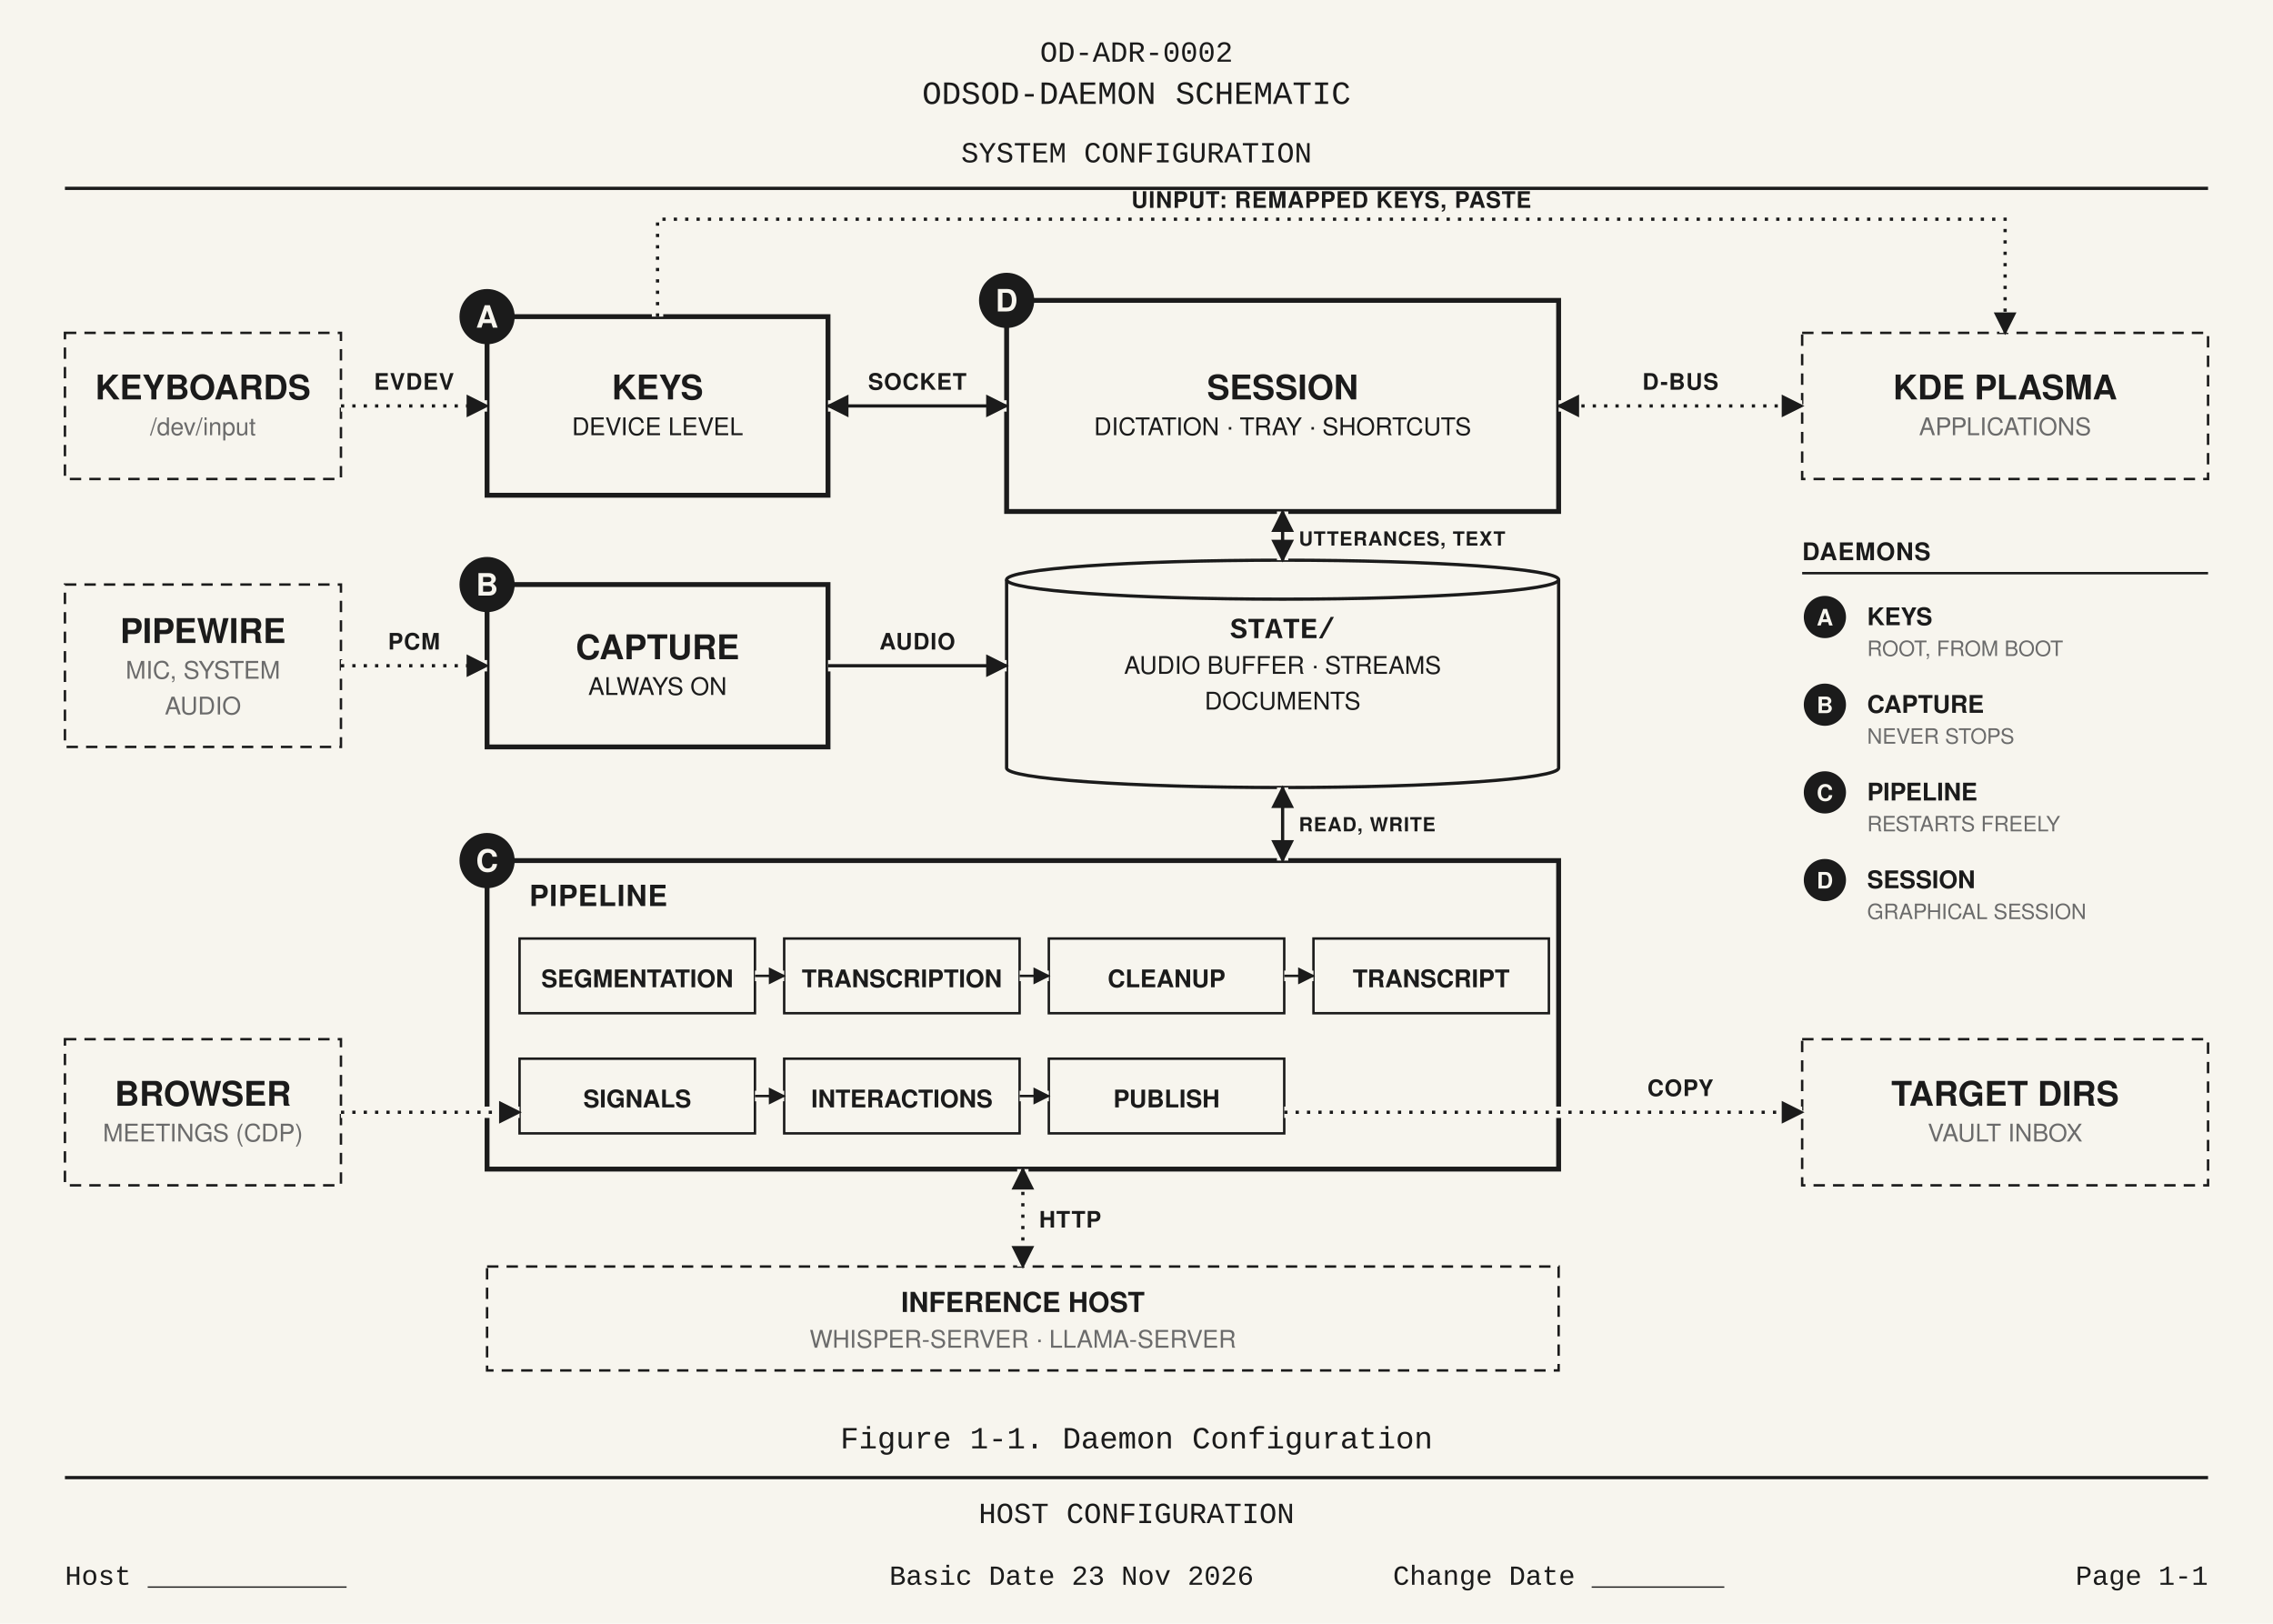
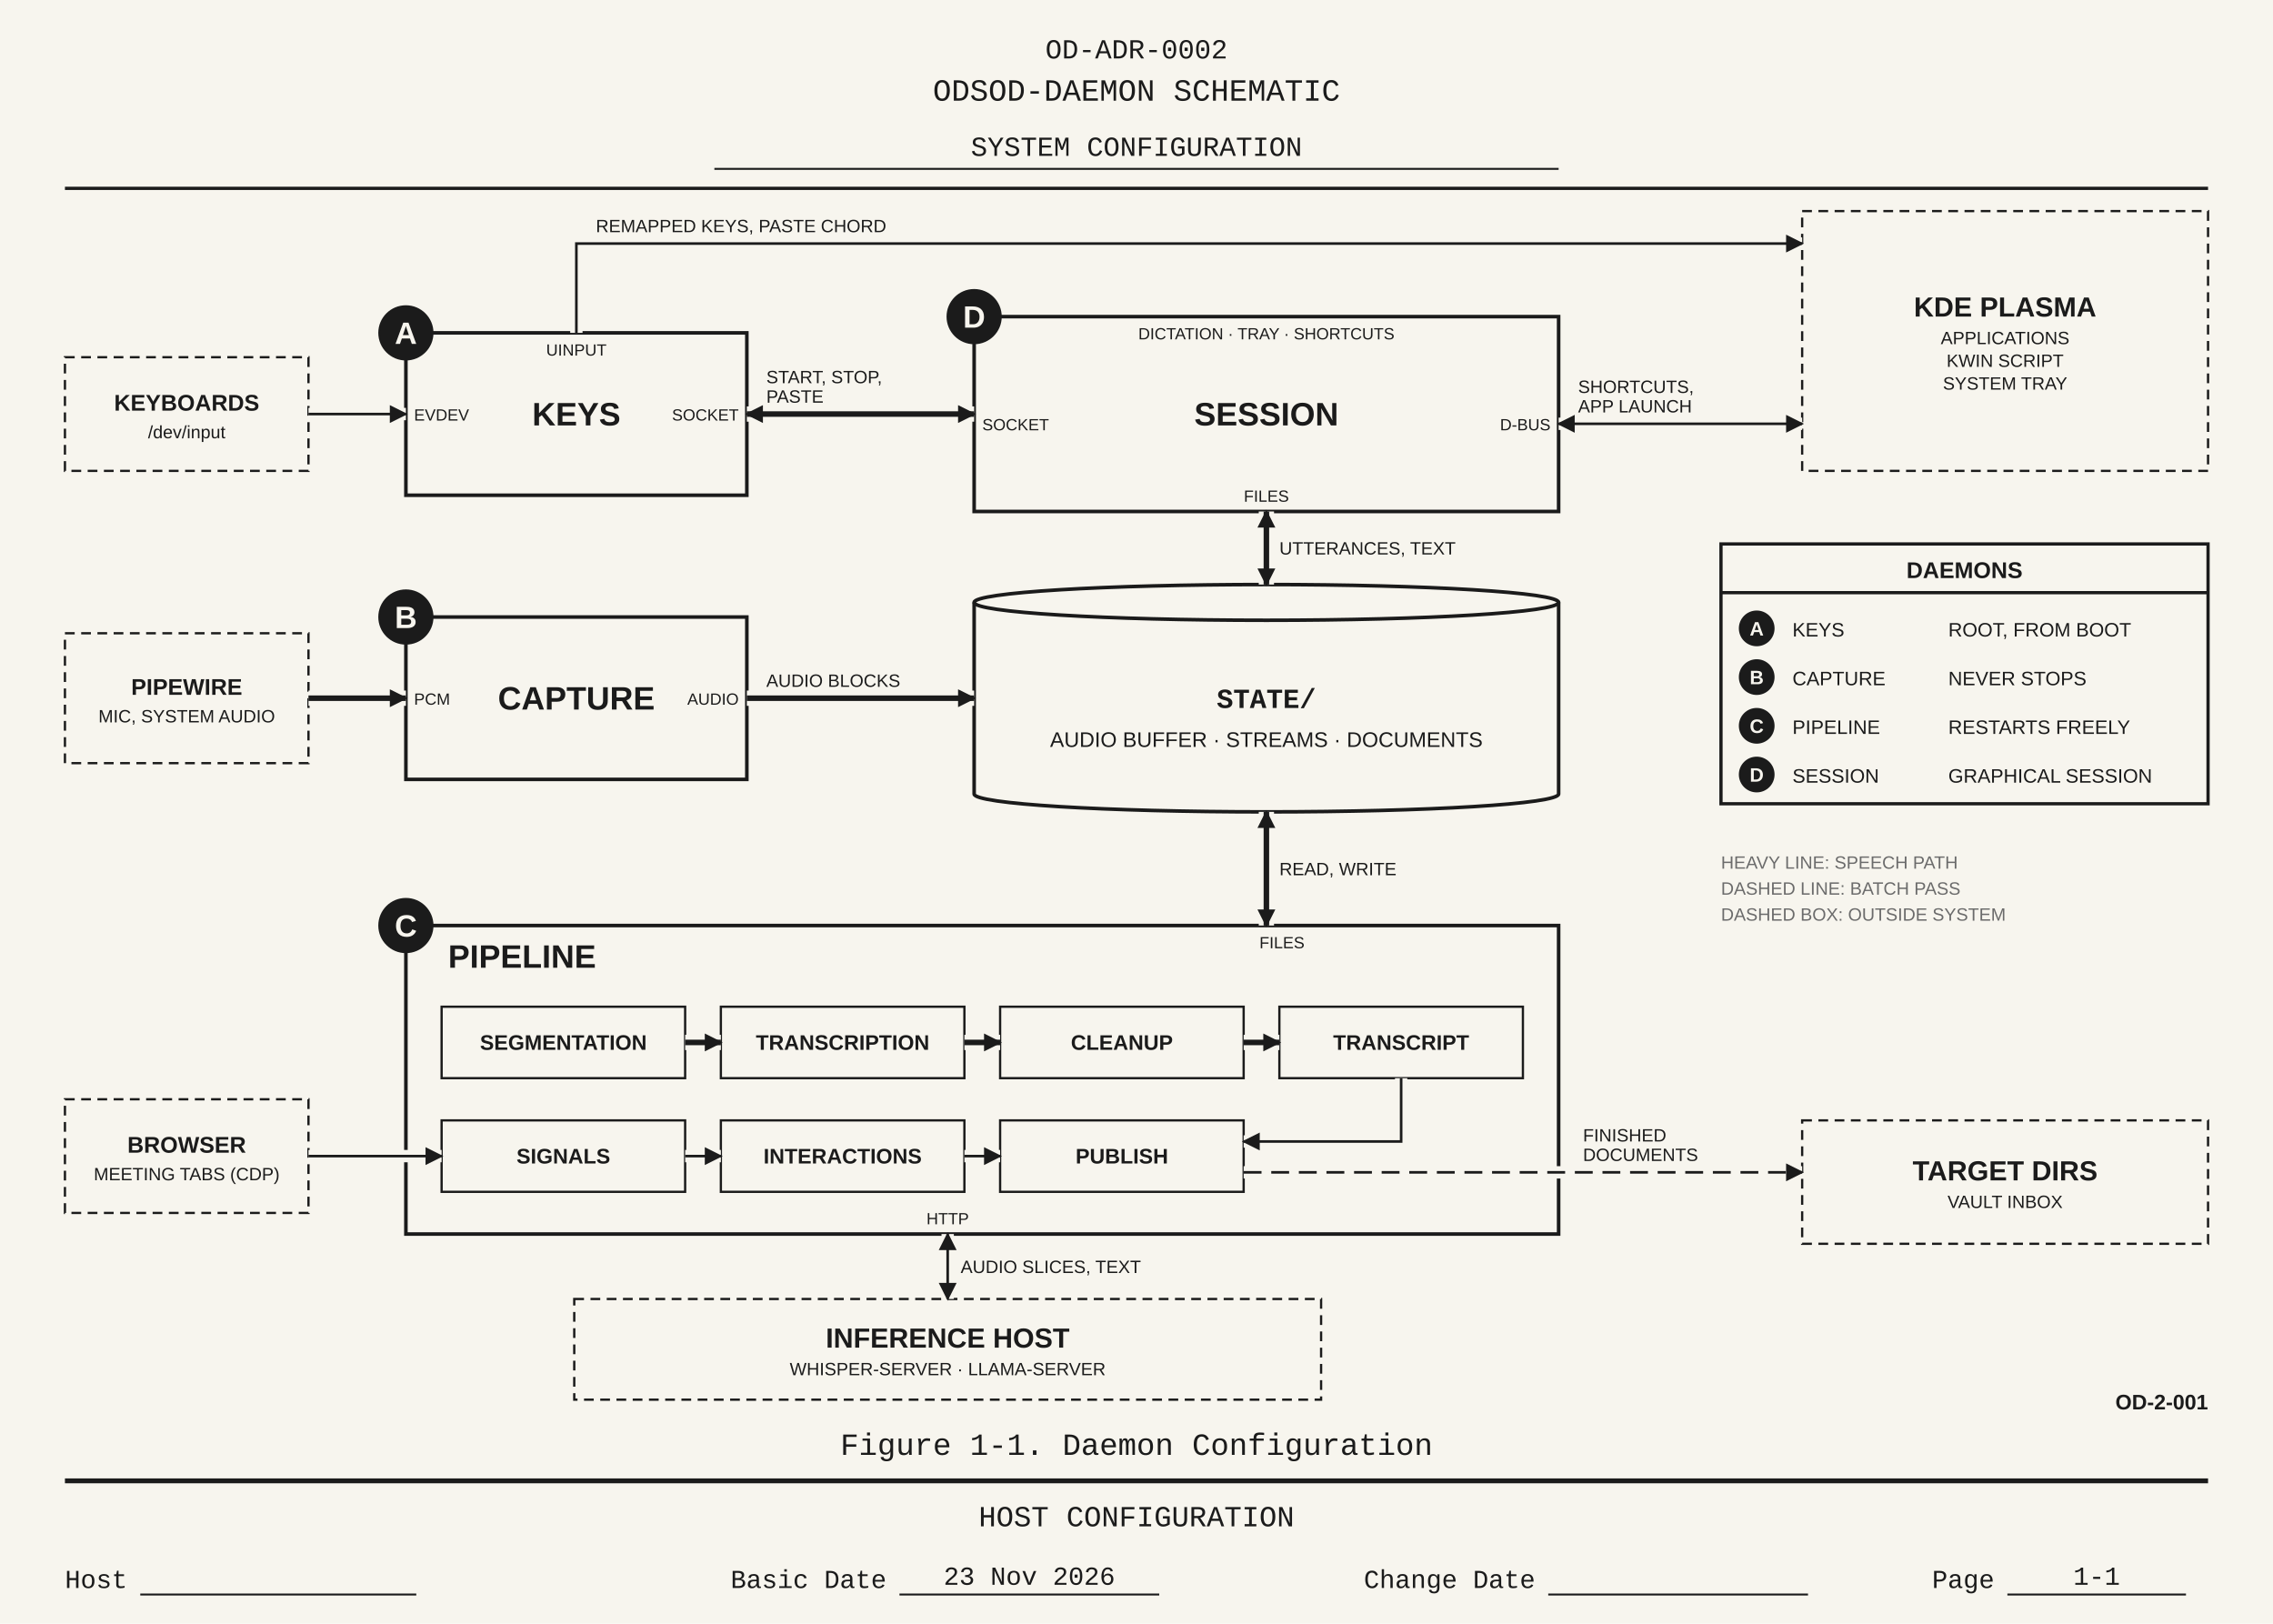
<svg xmlns="http://www.w3.org/2000/svg" width="1400" height="1000" viewBox="0 0 1400 1000">
  <defs>
-     <marker id="arrow" viewBox="0 0 10 10" refX="9" refY="5" markerWidth="7" markerHeight="7" orient="auto-start-reverse">
+     <marker id="arrow" viewBox="0 0 10 10" refX="9" refY="5" markerWidth="13" markerHeight="11" markerUnits="userSpaceOnUse" orient="auto-start-reverse">
      <path d="M0,0 L10,5 L0,10 z" fill="#1b1b1b" />
    </marker>
  </defs>
  <rect width="1400" height="1000" fill="#f7f5ee" />
-   <text x="700.0" y="38" font-family="Courier New, Courier, monospace" font-size="18" font-weight="normal" text-anchor="middle" fill="#1b1b1b">OD-ADR-0002</text>
-   <text x="700.0" y="64" font-family="Courier New, Courier, monospace" font-size="20" font-weight="normal" text-anchor="middle" fill="#1b1b1b">ODSOD-DAEMON SCHEMATIC</text>
-   <text x="700.0" y="100" font-family="Courier New, Courier, monospace" font-size="18" font-weight="normal" text-anchor="middle" fill="#1b1b1b">SYSTEM CONFIGURATION</text>
+   <text x="700.0" y="36" font-family="'Courier New', Courier, monospace" font-size="17" font-weight="normal" text-anchor="middle" fill="#1b1b1b">OD-ADR-0002</text>
+   <text x="700.0" y="62" font-family="'Courier New', Courier, monospace" font-size="19" font-weight="normal" text-anchor="middle" fill="#1b1b1b">ODSOD-DAEMON SCHEMATIC</text>
+   <text x="700.0" y="96" font-family="'Courier New', Courier, monospace" font-size="17" font-weight="normal" text-anchor="middle" fill="#1b1b1b">SYSTEM CONFIGURATION</text>
+   <line x1="440.0" y1="104" x2="960.0" y2="104" stroke="#1b1b1b" stroke-width="1.2" />
  <line x1="40" y1="116" x2="1360" y2="116" stroke="#1b1b1b" stroke-width="2" />
-   <rect x="40" y="205" width="170" height="90" rx="0" fill="#f7f5ee" stroke="#1b1b1b" stroke-width="1.5" stroke-dasharray="7 5" />
-   <text x="125.0" y="246.0" font-family="Helvetica Neue, Helvetica, Arial, sans-serif" font-size="21" font-weight="bold" text-anchor="middle" fill="#1b1b1b">KEYBOARDS</text>
-   <text x="125.0" y="268.0" font-family="Helvetica Neue, Helvetica, Arial, sans-serif" font-size="15" font-weight="normal" text-anchor="middle" fill="#6b6b6b">/dev/input</text>
-   <rect x="300" y="195" width="210" height="110" rx="0" fill="#f7f5ee" stroke="#1b1b1b" stroke-width="3" />
-   <text x="405.0" y="246.0" font-family="Helvetica Neue, Helvetica, Arial, sans-serif" font-size="21" font-weight="bold" text-anchor="middle" fill="#1b1b1b">KEYS</text>
-   <text x="405.0" y="268.0" font-family="Helvetica Neue, Helvetica, Arial, sans-serif" font-size="15" font-weight="normal" text-anchor="middle" fill="#1b1b1b">DEVICE LEVEL</text>
-   <circle cx="300" cy="195" r="17" fill="#1b1b1b" />
-   <text x="300" y="201.8" font-family="Helvetica Neue, Helvetica, Arial, sans-serif" font-size="19" font-weight="bold" text-anchor="middle" fill="#f7f5ee">A</text>
-   <rect x="620" y="185" width="340" height="130" rx="0" fill="#f7f5ee" stroke="#1b1b1b" stroke-width="3" />
-   <text x="790.0" y="246.0" font-family="Helvetica Neue, Helvetica, Arial, sans-serif" font-size="21" font-weight="bold" text-anchor="middle" fill="#1b1b1b">SESSION</text>
-   <text x="790.0" y="268.0" font-family="Helvetica Neue, Helvetica, Arial, sans-serif" font-size="15" font-weight="normal" text-anchor="middle" fill="#1b1b1b">DICTATION · TRAY · SHORTCUTS</text>
-   <circle cx="620" cy="185" r="17" fill="#1b1b1b" />
-   <text x="620" y="191.8" font-family="Helvetica Neue, Helvetica, Arial, sans-serif" font-size="19" font-weight="bold" text-anchor="middle" fill="#f7f5ee">D</text>
-   <rect x="1110" y="205" width="250" height="90" rx="0" fill="#f7f5ee" stroke="#1b1b1b" stroke-width="1.5" stroke-dasharray="7 5" />
-   <text x="1235.0" y="246.0" font-family="Helvetica Neue, Helvetica, Arial, sans-serif" font-size="21" font-weight="bold" text-anchor="middle" fill="#1b1b1b">KDE PLASMA</text>
-   <text x="1235.0" y="268.0" font-family="Helvetica Neue, Helvetica, Arial, sans-serif" font-size="15" font-weight="normal" text-anchor="middle" fill="#6b6b6b">APPLICATIONS</text>
-   <path d="M210,250 L300,250" fill="none" stroke="#f7f5ee" stroke-width="7" />
-   <path d="M210,250 L300,250" fill="none" stroke="#1b1b1b" stroke-width="2" stroke-dasharray="2 5" marker-end="url(#arrow)" />
-   <text x="255" y="240" font-family="Helvetica Neue, Helvetica, Arial, sans-serif" font-size="14" font-weight="bold" text-anchor="middle" fill="#1b1b1b" letter-spacing="0.5">EVDEV</text>
-   <path d="M510,250 L620,250" fill="none" stroke="#f7f5ee" stroke-width="7" />
-   <path d="M510,250 L620,250" fill="none" stroke="#1b1b1b" stroke-width="2" marker-end="url(#arrow)" marker-start="url(#arrow)" />
-   <text x="565" y="240" font-family="Helvetica Neue, Helvetica, Arial, sans-serif" font-size="14" font-weight="bold" text-anchor="middle" fill="#1b1b1b" letter-spacing="0.5">SOCKET</text>
-   <path d="M960,250 L1110,250" fill="none" stroke="#f7f5ee" stroke-width="7" />
-   <path d="M960,250 L1110,250" fill="none" stroke="#1b1b1b" stroke-width="2" stroke-dasharray="2 5" marker-end="url(#arrow)" marker-start="url(#arrow)" />
-   <text x="1035" y="240" font-family="Helvetica Neue, Helvetica, Arial, sans-serif" font-size="14" font-weight="bold" text-anchor="middle" fill="#1b1b1b" letter-spacing="0.5">D-BUS</text>
-   <path d="M405,195 L405,135 L1235,135 L1235,205" fill="none" stroke="#f7f5ee" stroke-width="7" />
-   <path d="M405,195 L405,135 L1235,135 L1235,205" fill="none" stroke="#1b1b1b" stroke-width="2" stroke-dasharray="2 5" marker-end="url(#arrow)" />
-   <text x="820" y="128" font-family="Helvetica Neue, Helvetica, Arial, sans-serif" font-size="14" font-weight="bold" text-anchor="middle" fill="#1b1b1b" letter-spacing="0.5">UINPUT: REMAPPED KEYS, PASTE</text>
-   <rect x="40" y="360" width="170" height="100" rx="0" fill="#f7f5ee" stroke="#1b1b1b" stroke-width="1.5" stroke-dasharray="7 5" />
-   <text x="125.0" y="396.0" font-family="Helvetica Neue, Helvetica, Arial, sans-serif" font-size="21" font-weight="bold" text-anchor="middle" fill="#1b1b1b">PIPEWIRE</text>
-   <text x="125.0" y="418.0" font-family="Helvetica Neue, Helvetica, Arial, sans-serif" font-size="15" font-weight="normal" text-anchor="middle" fill="#6b6b6b">MIC, SYSTEM</text>
-   <text x="125.0" y="440.0" font-family="Helvetica Neue, Helvetica, Arial, sans-serif" font-size="15" font-weight="normal" text-anchor="middle" fill="#6b6b6b">AUDIO</text>
-   <rect x="300" y="360" width="210" height="100" rx="0" fill="#f7f5ee" stroke="#1b1b1b" stroke-width="3" />
-   <text x="405.0" y="406.0" font-family="Helvetica Neue, Helvetica, Arial, sans-serif" font-size="21" font-weight="bold" text-anchor="middle" fill="#1b1b1b">CAPTURE</text>
-   <text x="405.0" y="428.0" font-family="Helvetica Neue, Helvetica, Arial, sans-serif" font-size="15" font-weight="normal" text-anchor="middle" fill="#1b1b1b">ALWAYS ON</text>
-   <circle cx="300" cy="360" r="17" fill="#1b1b1b" />
-   <text x="300" y="366.8" font-family="Helvetica Neue, Helvetica, Arial, sans-serif" font-size="19" font-weight="bold" text-anchor="middle" fill="#f7f5ee">B</text>
-   <path d="M620,357 L620,473 A170.0,12 0 0 0 960,473 L960,357" fill="#f7f5ee" stroke="#1b1b1b" stroke-width="2" />
-   <ellipse cx="790.0" cy="357" rx="170.0" ry="12" fill="#f7f5ee" stroke="#1b1b1b" stroke-width="2" />
-   <text x="790.0" y="393" font-family="Courier New, Courier, monospace" font-size="18" font-weight="bold" text-anchor="middle" fill="#1b1b1b">STATE/</text>
-   <text x="790.0" y="415" font-family="Helvetica Neue, Helvetica, Arial, sans-serif" font-size="15" font-weight="normal" text-anchor="middle" fill="#1b1b1b">AUDIO BUFFER · STREAMS</text>
-   <text x="790.0" y="437" font-family="Helvetica Neue, Helvetica, Arial, sans-serif" font-size="15" font-weight="normal" text-anchor="middle" fill="#1b1b1b">DOCUMENTS</text>
-   <path d="M210,410 L300,410" fill="none" stroke="#f7f5ee" stroke-width="7" />
-   <path d="M210,410 L300,410" fill="none" stroke="#1b1b1b" stroke-width="2" stroke-dasharray="2 5" marker-end="url(#arrow)" />
-   <text x="255" y="400" font-family="Helvetica Neue, Helvetica, Arial, sans-serif" font-size="14" font-weight="bold" text-anchor="middle" fill="#1b1b1b" letter-spacing="0.5">PCM</text>
-   <path d="M510,410 L620,410" fill="none" stroke="#f7f5ee" stroke-width="7" />
-   <path d="M510,410 L620,410" fill="none" stroke="#1b1b1b" stroke-width="2" marker-end="url(#arrow)" />
-   <text x="565" y="400" font-family="Helvetica Neue, Helvetica, Arial, sans-serif" font-size="14" font-weight="bold" text-anchor="middle" fill="#1b1b1b" letter-spacing="0.5">AUDIO</text>
-   <path d="M790,315 L790,345" fill="none" stroke="#f7f5ee" stroke-width="7" />
-   <path d="M790,315 L790,345" fill="none" stroke="#1b1b1b" stroke-width="2" marker-end="url(#arrow)" marker-start="url(#arrow)" />
-   <text x="800" y="336" font-family="Helvetica Neue, Helvetica, Arial, sans-serif" font-size="12" font-weight="bold" text-anchor="start" fill="#1b1b1b" letter-spacing="0.5">UTTERANCES, TEXT</text>
-   <rect x="300" y="530" width="660" height="190" rx="0" fill="#f7f5ee" stroke="#1b1b1b" stroke-width="3" />
-   <text x="630.0" y="632.0" font-family="Helvetica Neue, Helvetica, Arial, sans-serif" font-size="21" font-weight="bold" text-anchor="middle" fill="#1b1b1b" />
-   <circle cx="300" cy="530" r="17" fill="#1b1b1b" />
-   <text x="300" y="536.8" font-family="Helvetica Neue, Helvetica, Arial, sans-serif" font-size="19" font-weight="bold" text-anchor="middle" fill="#f7f5ee">C</text>
-   <text x="326" y="558" font-family="Helvetica Neue, Helvetica, Arial, sans-serif" font-size="18" font-weight="bold" text-anchor="start" fill="#1b1b1b" letter-spacing="0.5">PIPELINE</text>
-   <rect x="320" y="578" width="145" height="46" rx="0" fill="#f7f5ee" stroke="#1b1b1b" stroke-width="1.5" />
-   <text x="392.5" y="608.0" font-family="Helvetica Neue, Helvetica, Arial, sans-serif" font-size="15" font-weight="bold" text-anchor="middle" fill="#1b1b1b">SEGMENTATION</text>
-   <rect x="483" y="578" width="145" height="46" rx="0" fill="#f7f5ee" stroke="#1b1b1b" stroke-width="1.5" />
-   <text x="555.5" y="608.0" font-family="Helvetica Neue, Helvetica, Arial, sans-serif" font-size="15" font-weight="bold" text-anchor="middle" fill="#1b1b1b">TRANSCRIPTION</text>
-   <path d="M465,601.0 L483,601.0" fill="none" stroke="#f7f5ee" stroke-width="6.5" />
-   <path d="M465,601.0 L483,601.0" fill="none" stroke="#1b1b1b" stroke-width="1.5" marker-end="url(#arrow)" />
-   <rect x="646" y="578" width="145" height="46" rx="0" fill="#f7f5ee" stroke="#1b1b1b" stroke-width="1.5" />
-   <text x="718.5" y="608.0" font-family="Helvetica Neue, Helvetica, Arial, sans-serif" font-size="15" font-weight="bold" text-anchor="middle" fill="#1b1b1b">CLEANUP</text>
-   <path d="M628,601.0 L646,601.0" fill="none" stroke="#f7f5ee" stroke-width="6.5" />
-   <path d="M628,601.0 L646,601.0" fill="none" stroke="#1b1b1b" stroke-width="1.5" marker-end="url(#arrow)" />
-   <rect x="809" y="578" width="145" height="46" rx="0" fill="#f7f5ee" stroke="#1b1b1b" stroke-width="1.5" />
-   <text x="881.5" y="608.0" font-family="Helvetica Neue, Helvetica, Arial, sans-serif" font-size="15" font-weight="bold" text-anchor="middle" fill="#1b1b1b">TRANSCRIPT</text>
-   <path d="M791,601.0 L809,601.0" fill="none" stroke="#f7f5ee" stroke-width="6.5" />
-   <path d="M791,601.0 L809,601.0" fill="none" stroke="#1b1b1b" stroke-width="1.5" marker-end="url(#arrow)" />
-   <rect x="320" y="652" width="145" height="46" rx="0" fill="#f7f5ee" stroke="#1b1b1b" stroke-width="1.5" />
-   <text x="392.5" y="682.0" font-family="Helvetica Neue, Helvetica, Arial, sans-serif" font-size="15" font-weight="bold" text-anchor="middle" fill="#1b1b1b">SIGNALS</text>
-   <rect x="483" y="652" width="145" height="46" rx="0" fill="#f7f5ee" stroke="#1b1b1b" stroke-width="1.5" />
-   <text x="555.5" y="682.0" font-family="Helvetica Neue, Helvetica, Arial, sans-serif" font-size="15" font-weight="bold" text-anchor="middle" fill="#1b1b1b">INTERACTIONS</text>
-   <path d="M465,675.0 L483,675.0" fill="none" stroke="#f7f5ee" stroke-width="6.5" />
-   <path d="M465,675.0 L483,675.0" fill="none" stroke="#1b1b1b" stroke-width="1.5" marker-end="url(#arrow)" />
-   <rect x="646" y="652" width="145" height="46" rx="0" fill="#f7f5ee" stroke="#1b1b1b" stroke-width="1.5" />
-   <text x="718.5" y="682.0" font-family="Helvetica Neue, Helvetica, Arial, sans-serif" font-size="15" font-weight="bold" text-anchor="middle" fill="#1b1b1b">PUBLISH</text>
-   <path d="M628,675.0 L646,675.0" fill="none" stroke="#f7f5ee" stroke-width="6.5" />
-   <path d="M628,675.0 L646,675.0" fill="none" stroke="#1b1b1b" stroke-width="1.5" marker-end="url(#arrow)" />
-   <path d="M790,485 L790,530" fill="none" stroke="#f7f5ee" stroke-width="7" />
-   <path d="M790,485 L790,530" fill="none" stroke="#1b1b1b" stroke-width="2" marker-end="url(#arrow)" marker-start="url(#arrow)" />
-   <text x="800" y="512" font-family="Helvetica Neue, Helvetica, Arial, sans-serif" font-size="12" font-weight="bold" text-anchor="start" fill="#1b1b1b" letter-spacing="0.5">READ, WRITE</text>
-   <rect x="40" y="640" width="170" height="90" rx="0" fill="#f7f5ee" stroke="#1b1b1b" stroke-width="1.5" stroke-dasharray="7 5" />
-   <text x="125.0" y="681.0" font-family="Helvetica Neue, Helvetica, Arial, sans-serif" font-size="21" font-weight="bold" text-anchor="middle" fill="#1b1b1b">BROWSER</text>
-   <text x="125.0" y="703.0" font-family="Helvetica Neue, Helvetica, Arial, sans-serif" font-size="15" font-weight="normal" text-anchor="middle" fill="#6b6b6b">MEETINGS (CDP)</text>
-   <path d="M210,685 L320,685" fill="none" stroke="#f7f5ee" stroke-width="7" />
-   <path d="M210,685 L320,685" fill="none" stroke="#1b1b1b" stroke-width="2" stroke-dasharray="2 5" marker-end="url(#arrow)" />
-   <rect x="1110" y="640" width="250" height="90" rx="0" fill="#f7f5ee" stroke="#1b1b1b" stroke-width="1.5" stroke-dasharray="7 5" />
-   <text x="1235.0" y="681.0" font-family="Helvetica Neue, Helvetica, Arial, sans-serif" font-size="21" font-weight="bold" text-anchor="middle" fill="#1b1b1b">TARGET DIRS</text>
-   <text x="1235.0" y="703.0" font-family="Helvetica Neue, Helvetica, Arial, sans-serif" font-size="15" font-weight="normal" text-anchor="middle" fill="#6b6b6b">VAULT INBOX</text>
-   <path d="M791,685 L1110,685" fill="none" stroke="#f7f5ee" stroke-width="7" />
-   <path d="M791,685 L1110,685" fill="none" stroke="#1b1b1b" stroke-width="2" stroke-dasharray="2 5" marker-end="url(#arrow)" />
-   <text x="1035" y="675" font-family="Helvetica Neue, Helvetica, Arial, sans-serif" font-size="14" font-weight="bold" text-anchor="middle" fill="#1b1b1b" letter-spacing="0.5">COPY</text>
-   <rect x="300" y="780" width="660" height="64" rx="0" fill="#f7f5ee" stroke="#1b1b1b" stroke-width="1.5" stroke-dasharray="7 5" />
-   <text x="630.0" y="808.0" font-family="Helvetica Neue, Helvetica, Arial, sans-serif" font-size="17" font-weight="bold" text-anchor="middle" fill="#1b1b1b">INFERENCE HOST</text>
-   <text x="630.0" y="830.0" font-family="Helvetica Neue, Helvetica, Arial, sans-serif" font-size="15" font-weight="normal" text-anchor="middle" fill="#6b6b6b">WHISPER-SERVER · LLAMA-SERVER</text>
-   <path d="M630,720 L630,780" fill="none" stroke="#f7f5ee" stroke-width="7" />
-   <path d="M630,720 L630,780" fill="none" stroke="#1b1b1b" stroke-width="2" stroke-dasharray="2 5" marker-end="url(#arrow)" marker-start="url(#arrow)" />
-   <text x="640" y="756" font-family="Helvetica Neue, Helvetica, Arial, sans-serif" font-size="14" font-weight="bold" text-anchor="start" fill="#1b1b1b" letter-spacing="0.5">HTTP</text>
-   <text x="1110" y="345" font-family="Helvetica Neue, Helvetica, Arial, sans-serif" font-size="15" font-weight="bold" text-anchor="start" fill="#1b1b1b" letter-spacing="0.5">DAEMONS</text>
-   <line x1="1110" y1="353" x2="1360" y2="353" stroke="#1b1b1b" stroke-width="1.5" />
-   <circle cx="1124" cy="380" r="13" fill="#1b1b1b" />
-   <text x="1124" y="385.2" font-family="Helvetica Neue, Helvetica, Arial, sans-serif" font-size="14" font-weight="bold" text-anchor="middle" fill="#f7f5ee">A</text>
-   <text x="1150" y="385" font-family="Helvetica Neue, Helvetica, Arial, sans-serif" font-size="15" font-weight="bold" text-anchor="start" fill="#1b1b1b">KEYS</text>
-   <text x="1150" y="404" font-family="Helvetica Neue, Helvetica, Arial, sans-serif" font-size="13" font-weight="normal" text-anchor="start" fill="#6b6b6b">ROOT, FROM BOOT</text>
-   <circle cx="1124" cy="434" r="13" fill="#1b1b1b" />
-   <text x="1124" y="439.2" font-family="Helvetica Neue, Helvetica, Arial, sans-serif" font-size="14" font-weight="bold" text-anchor="middle" fill="#f7f5ee">B</text>
-   <text x="1150" y="439" font-family="Helvetica Neue, Helvetica, Arial, sans-serif" font-size="15" font-weight="bold" text-anchor="start" fill="#1b1b1b">CAPTURE</text>
-   <text x="1150" y="458" font-family="Helvetica Neue, Helvetica, Arial, sans-serif" font-size="13" font-weight="normal" text-anchor="start" fill="#6b6b6b">NEVER STOPS</text>
-   <circle cx="1124" cy="488" r="13" fill="#1b1b1b" />
-   <text x="1124" y="493.2" font-family="Helvetica Neue, Helvetica, Arial, sans-serif" font-size="14" font-weight="bold" text-anchor="middle" fill="#f7f5ee">C</text>
-   <text x="1150" y="493" font-family="Helvetica Neue, Helvetica, Arial, sans-serif" font-size="15" font-weight="bold" text-anchor="start" fill="#1b1b1b">PIPELINE</text>
-   <text x="1150" y="512" font-family="Helvetica Neue, Helvetica, Arial, sans-serif" font-size="13" font-weight="normal" text-anchor="start" fill="#6b6b6b">RESTARTS FREELY</text>
-   <circle cx="1124" cy="542" r="13" fill="#1b1b1b" />
-   <text x="1124" y="547.2" font-family="Helvetica Neue, Helvetica, Arial, sans-serif" font-size="14" font-weight="bold" text-anchor="middle" fill="#f7f5ee">D</text>
-   <text x="1150" y="547" font-family="Helvetica Neue, Helvetica, Arial, sans-serif" font-size="15" font-weight="bold" text-anchor="start" fill="#1b1b1b">SESSION</text>
-   <text x="1150" y="566" font-family="Helvetica Neue, Helvetica, Arial, sans-serif" font-size="13" font-weight="normal" text-anchor="start" fill="#6b6b6b">GRAPHICAL SESSION</text>
-   <text x="700.0" y="892" font-family="Courier New, Courier, monospace" font-size="19" font-weight="normal" text-anchor="middle" fill="#1b1b1b">Figure 1-1.  Daemon Configuration</text>
-   <line x1="40" y1="910" x2="1360" y2="910" stroke="#1b1b1b" stroke-width="2" />
-   <text x="700.0" y="938" font-family="Courier New, Courier, monospace" font-size="18" font-weight="normal" text-anchor="middle" fill="#1b1b1b">HOST CONFIGURATION</text>
-   <text x="40" y="976" font-family="Courier New, Courier, monospace" font-size="17" font-weight="normal" text-anchor="start" fill="#1b1b1b">Host ____________</text>
-   <text x="660.0" y="976" font-family="Courier New, Courier, monospace" font-size="17" font-weight="normal" text-anchor="middle" fill="#1b1b1b">Basic Date 23 Nov 2026</text>
-   <text x="960.0" y="976" font-family="Courier New, Courier, monospace" font-size="17" font-weight="normal" text-anchor="middle" fill="#1b1b1b">Change Date ________</text>
-   <text x="1360" y="976" font-family="Courier New, Courier, monospace" font-size="17" font-weight="normal" text-anchor="end" fill="#1b1b1b">Page 1-1</text>
+   <rect x="250" y="205" width="210" height="100" fill="#f7f5ee" stroke="#1b1b1b" stroke-width="2.2" />
+   <text x="355.0" y="262.0" font-family="Futura, 'Century Gothic', 'Avenir Next Condensed', 'Arial Narrow', Arial, sans-serif" font-size="20" font-weight="bold" text-anchor="middle" fill="#1b1b1b">KEYS</text>
+   <text x="255" y="259.0" font-family="Futura, 'Century Gothic', 'Avenir Next Condensed', 'Arial Narrow', Arial, sans-serif" font-size="10" font-weight="normal" text-anchor="start" fill="#1b1b1b">EVDEV</text>
+   <text x="355.0" y="219" font-family="Futura, 'Century Gothic', 'Avenir Next Condensed', 'Arial Narrow', Arial, sans-serif" font-size="10" font-weight="normal" text-anchor="middle" fill="#1b1b1b">UINPUT</text>
+   <text x="455" y="259.0" font-family="Futura, 'Century Gothic', 'Avenir Next Condensed', 'Arial Narrow', Arial, sans-serif" font-size="10" font-weight="normal" text-anchor="end" fill="#1b1b1b">SOCKET</text>
+   <circle cx="250" cy="205" r="17" fill="#1b1b1b" />
+   <text x="250" y="211.8" font-family="Futura, 'Century Gothic', 'Avenir Next Condensed', 'Arial Narrow', Arial, sans-serif" font-size="19" font-weight="bold" text-anchor="middle" fill="#f7f5ee">A</text>
+   <rect x="600" y="195" width="360" height="120" fill="#f7f5ee" stroke="#1b1b1b" stroke-width="2.2" />
+   <text x="780.0" y="262.0" font-family="Futura, 'Century Gothic', 'Avenir Next Condensed', 'Arial Narrow', Arial, sans-serif" font-size="20" font-weight="bold" text-anchor="middle" fill="#1b1b1b">SESSION</text>
+   <text x="605" y="265.0" font-family="Futura, 'Century Gothic', 'Avenir Next Condensed', 'Arial Narrow', Arial, sans-serif" font-size="10" font-weight="normal" text-anchor="start" fill="#1b1b1b">SOCKET</text>
+   <text x="955" y="265.0" font-family="Futura, 'Century Gothic', 'Avenir Next Condensed', 'Arial Narrow', Arial, sans-serif" font-size="10" font-weight="normal" text-anchor="end" fill="#1b1b1b">D-BUS</text>
+   <text x="780.0" y="309" font-family="Futura, 'Century Gothic', 'Avenir Next Condensed', 'Arial Narrow', Arial, sans-serif" font-size="10" font-weight="normal" text-anchor="middle" fill="#1b1b1b">FILES</text>
+   <text x="780.0" y="209" font-family="Futura, 'Century Gothic', 'Avenir Next Condensed', 'Arial Narrow', Arial, sans-serif" font-size="10" font-weight="normal" text-anchor="middle" fill="#1b1b1b">DICTATION · TRAY · SHORTCUTS</text>
+   <circle cx="600" cy="195" r="17" fill="#1b1b1b" />
+   <text x="600" y="201.8" font-family="Futura, 'Century Gothic', 'Avenir Next Condensed', 'Arial Narrow', Arial, sans-serif" font-size="19" font-weight="bold" text-anchor="middle" fill="#f7f5ee">D</text>
+   <rect x="250" y="380" width="210" height="100" fill="#f7f5ee" stroke="#1b1b1b" stroke-width="2.2" />
+   <text x="355.0" y="437.0" font-family="Futura, 'Century Gothic', 'Avenir Next Condensed', 'Arial Narrow', Arial, sans-serif" font-size="20" font-weight="bold" text-anchor="middle" fill="#1b1b1b">CAPTURE</text>
+   <text x="255" y="434.0" font-family="Futura, 'Century Gothic', 'Avenir Next Condensed', 'Arial Narrow', Arial, sans-serif" font-size="10" font-weight="normal" text-anchor="start" fill="#1b1b1b">PCM</text>
+   <text x="455" y="434.0" font-family="Futura, 'Century Gothic', 'Avenir Next Condensed', 'Arial Narrow', Arial, sans-serif" font-size="10" font-weight="normal" text-anchor="end" fill="#1b1b1b">AUDIO</text>
+   <circle cx="250" cy="380" r="17" fill="#1b1b1b" />
+   <text x="250" y="386.8" font-family="Futura, 'Century Gothic', 'Avenir Next Condensed', 'Arial Narrow', Arial, sans-serif" font-size="19" font-weight="bold" text-anchor="middle" fill="#f7f5ee">B</text>
+   <path d="M600,371 L600,489 A180.0,11 0 0 0 960,489 L960,371" fill="#f7f5ee" stroke="#1b1b1b" stroke-width="2.2" />
+   <ellipse cx="780.0" cy="371" rx="180.0" ry="11" fill="#f7f5ee" stroke="#1b1b1b" stroke-width="2.2" />
+   <text x="780.0" y="436.0" font-family="'Courier New', Courier, monospace" font-size="17" font-weight="bold" text-anchor="middle" fill="#1b1b1b">STATE/</text>
+   <text x="780.0" y="460.0" font-family="Futura, 'Century Gothic', 'Avenir Next Condensed', 'Arial Narrow', Arial, sans-serif" font-size="13" font-weight="normal" text-anchor="middle" fill="#1b1b1b">AUDIO BUFFER · STREAMS · DOCUMENTS</text>
+   <rect x="250" y="570" width="710" height="190" fill="none" stroke="#1b1b1b" stroke-width="2.2" />
+   <circle cx="250" cy="570" r="17" fill="#1b1b1b" />
+   <text x="250" y="576.8" font-family="Futura, 'Century Gothic', 'Avenir Next Condensed', 'Arial Narrow', Arial, sans-serif" font-size="19" font-weight="bold" text-anchor="middle" fill="#f7f5ee">C</text>
+   <text x="276" y="596" font-family="Futura, 'Century Gothic', 'Avenir Next Condensed', 'Arial Narrow', Arial, sans-serif" font-size="20" font-weight="bold" text-anchor="start" fill="#1b1b1b">PIPELINE</text>
+   <text x="583.7" y="754" font-family="Futura, 'Century Gothic', 'Avenir Next Condensed', 'Arial Narrow', Arial, sans-serif" font-size="10" font-weight="normal" text-anchor="middle" fill="#1b1b1b">HTTP</text>
+   <text x="789.6" y="584" font-family="Futura, 'Century Gothic', 'Avenir Next Condensed', 'Arial Narrow', Arial, sans-serif" font-size="10" font-weight="normal" text-anchor="middle" fill="#1b1b1b">FILES</text>
+   <rect x="272" y="620" width="150" height="44" fill="#f7f5ee" stroke="#1b1b1b" stroke-width="1.4" />
+   <text x="347.0" y="646.55" font-family="Futura, 'Century Gothic', 'Avenir Next Condensed', 'Arial Narrow', Arial, sans-serif" font-size="13" font-weight="bold" text-anchor="middle" fill="#1b1b1b">SEGMENTATION</text>
+   <rect x="444" y="620" width="150" height="44" fill="#f7f5ee" stroke="#1b1b1b" stroke-width="1.4" />
+   <text x="519.0" y="646.55" font-family="Futura, 'Century Gothic', 'Avenir Next Condensed', 'Arial Narrow', Arial, sans-serif" font-size="13" font-weight="bold" text-anchor="middle" fill="#1b1b1b">TRANSCRIPTION</text>
+   <path d="M422,642.0 L444,642.0" fill="none" stroke="#f7f5ee" stroke-width="9.4" />
+   <path d="M422,642.0 L444,642.0" fill="none" stroke="#1b1b1b" stroke-width="3.4" marker-end="url(#arrow)" />
+   <rect x="616" y="620" width="150" height="44" fill="#f7f5ee" stroke="#1b1b1b" stroke-width="1.4" />
+   <text x="691.0" y="646.55" font-family="Futura, 'Century Gothic', 'Avenir Next Condensed', 'Arial Narrow', Arial, sans-serif" font-size="13" font-weight="bold" text-anchor="middle" fill="#1b1b1b">CLEANUP</text>
+   <path d="M594,642.0 L616,642.0" fill="none" stroke="#f7f5ee" stroke-width="9.4" />
+   <path d="M594,642.0 L616,642.0" fill="none" stroke="#1b1b1b" stroke-width="3.4" marker-end="url(#arrow)" />
+   <rect x="788" y="620" width="150" height="44" fill="#f7f5ee" stroke="#1b1b1b" stroke-width="1.4" />
+   <text x="863.0" y="646.55" font-family="Futura, 'Century Gothic', 'Avenir Next Condensed', 'Arial Narrow', Arial, sans-serif" font-size="13" font-weight="bold" text-anchor="middle" fill="#1b1b1b">TRANSCRIPT</text>
+   <path d="M766,642.0 L788,642.0" fill="none" stroke="#f7f5ee" stroke-width="9.4" />
+   <path d="M766,642.0 L788,642.0" fill="none" stroke="#1b1b1b" stroke-width="3.4" marker-end="url(#arrow)" />
+   <rect x="272" y="690" width="150" height="44" fill="#f7f5ee" stroke="#1b1b1b" stroke-width="1.4" />
+   <text x="347.0" y="716.55" font-family="Futura, 'Century Gothic', 'Avenir Next Condensed', 'Arial Narrow', Arial, sans-serif" font-size="13" font-weight="bold" text-anchor="middle" fill="#1b1b1b">SIGNALS</text>
+   <rect x="444" y="690" width="150" height="44" fill="#f7f5ee" stroke="#1b1b1b" stroke-width="1.4" />
+   <text x="519.0" y="716.55" font-family="Futura, 'Century Gothic', 'Avenir Next Condensed', 'Arial Narrow', Arial, sans-serif" font-size="13" font-weight="bold" text-anchor="middle" fill="#1b1b1b">INTERACTIONS</text>
+   <path d="M422,712.0 L444,712.0" fill="none" stroke="#f7f5ee" stroke-width="7.6" />
+   <path d="M422,712.0 L444,712.0" fill="none" stroke="#1b1b1b" stroke-width="1.6" marker-end="url(#arrow)" />
+   <rect x="616" y="690" width="150" height="44" fill="#f7f5ee" stroke="#1b1b1b" stroke-width="1.4" />
+   <text x="691.0" y="716.55" font-family="Futura, 'Century Gothic', 'Avenir Next Condensed', 'Arial Narrow', Arial, sans-serif" font-size="13" font-weight="bold" text-anchor="middle" fill="#1b1b1b">PUBLISH</text>
+   <path d="M594,712.0 L616,712.0" fill="none" stroke="#f7f5ee" stroke-width="7.6" />
+   <path d="M594,712.0 L616,712.0" fill="none" stroke="#1b1b1b" stroke-width="1.6" marker-end="url(#arrow)" />
+   <path d="M863.0,664 L863.0,703 L766,703" fill="none" stroke="#f7f5ee" stroke-width="7.6" />
+   <path d="M863.0,664 L863.0,703 L766,703" fill="none" stroke="#1b1b1b" stroke-width="1.6" marker-end="url(#arrow)" />
+   <path d="M460,255.0 L600,255.0" fill="none" stroke="#f7f5ee" stroke-width="9.4" />
+   <path d="M460,255.0 L600,255.0" fill="none" stroke="#1b1b1b" stroke-width="3.4" marker-end="url(#arrow)" marker-start="url(#arrow)" />
+   <text x="472" y="236.0" font-family="Futura, 'Century Gothic', 'Avenir Next Condensed', 'Arial Narrow', Arial, sans-serif" font-size="11" font-weight="normal" text-anchor="start" fill="#1b1b1b">START, STOP,</text>
+   <text x="472" y="248.0" font-family="Futura, 'Century Gothic', 'Avenir Next Condensed', 'Arial Narrow', Arial, sans-serif" font-size="11" font-weight="normal" text-anchor="start" fill="#1b1b1b">PASTE</text>
+   <path d="M460,430.0 L600,430.0" fill="none" stroke="#f7f5ee" stroke-width="9.4" />
+   <path d="M460,430.0 L600,430.0" fill="none" stroke="#1b1b1b" stroke-width="3.4" marker-end="url(#arrow)" />
+   <text x="472" y="423.0" font-family="Futura, 'Century Gothic', 'Avenir Next Condensed', 'Arial Narrow', Arial, sans-serif" font-size="11" font-weight="normal" text-anchor="start" fill="#1b1b1b">AUDIO BLOCKS</text>
+   <path d="M780.0,315 L780.0,360" fill="none" stroke="#f7f5ee" stroke-width="9.4" />
+   <path d="M780.0,315 L780.0,360" fill="none" stroke="#1b1b1b" stroke-width="3.4" marker-end="url(#arrow)" marker-start="url(#arrow)" />
+   <text x="788.0" y="341.5" font-family="Futura, 'Century Gothic', 'Avenir Next Condensed', 'Arial Narrow', Arial, sans-serif" font-size="11" font-weight="normal" text-anchor="start" fill="#1b1b1b">UTTERANCES, TEXT</text>
+   <path d="M780.0,500 L780.0,570" fill="none" stroke="#f7f5ee" stroke-width="9.4" />
+   <path d="M780.0,500 L780.0,570" fill="none" stroke="#1b1b1b" stroke-width="3.4" marker-end="url(#arrow)" marker-start="url(#arrow)" />
+   <text x="788.0" y="539.0" font-family="Futura, 'Century Gothic', 'Avenir Next Condensed', 'Arial Narrow', Arial, sans-serif" font-size="11" font-weight="normal" text-anchor="start" fill="#1b1b1b">READ, WRITE</text>
+   <rect x="40" y="220" width="150" height="70" fill="#f7f5ee" stroke="#1b1b1b" stroke-width="1.4" stroke-dasharray="6 4" />
+   <text x="115.0" y="252.9" font-family="Futura, 'Century Gothic', 'Avenir Next Condensed', 'Arial Narrow', Arial, sans-serif" font-size="14" font-weight="bold" text-anchor="middle" fill="#1b1b1b">KEYBOARDS</text>
+   <text x="115.0" y="269.9" font-family="Futura, 'Century Gothic', 'Avenir Next Condensed', 'Arial Narrow', Arial, sans-serif" font-size="11" font-weight="normal" text-anchor="middle" fill="#1b1b1b">/dev/input</text>
+   <path d="M190,255.0 L250,255.0" fill="none" stroke="#f7f5ee" stroke-width="7.6" />
+   <path d="M190,255.0 L250,255.0" fill="none" stroke="#1b1b1b" stroke-width="1.6" marker-end="url(#arrow)" />
+   <rect x="40" y="390" width="150" height="80" fill="#f7f5ee" stroke="#1b1b1b" stroke-width="1.4" stroke-dasharray="6 4" />
+   <text x="115.0" y="427.9" font-family="Futura, 'Century Gothic', 'Avenir Next Condensed', 'Arial Narrow', Arial, sans-serif" font-size="14" font-weight="bold" text-anchor="middle" fill="#1b1b1b">PIPEWIRE</text>
+   <text x="115.0" y="444.9" font-family="Futura, 'Century Gothic', 'Avenir Next Condensed', 'Arial Narrow', Arial, sans-serif" font-size="11" font-weight="normal" text-anchor="middle" fill="#1b1b1b">MIC, SYSTEM AUDIO</text>
+   <path d="M190,430.0 L250,430.0" fill="none" stroke="#f7f5ee" stroke-width="9.4" />
+   <path d="M190,430.0 L250,430.0" fill="none" stroke="#1b1b1b" stroke-width="3.4" marker-end="url(#arrow)" />
+   <rect x="40" y="677" width="150" height="70" fill="#f7f5ee" stroke="#1b1b1b" stroke-width="1.4" stroke-dasharray="6 4" />
+   <text x="115.0" y="709.9" font-family="Futura, 'Century Gothic', 'Avenir Next Condensed', 'Arial Narrow', Arial, sans-serif" font-size="14" font-weight="bold" text-anchor="middle" fill="#1b1b1b">BROWSER</text>
+   <text x="115.0" y="726.9" font-family="Futura, 'Century Gothic', 'Avenir Next Condensed', 'Arial Narrow', Arial, sans-serif" font-size="11" font-weight="normal" text-anchor="middle" fill="#1b1b1b">MEETING TABS (CDP)</text>
+   <path d="M190,712.0 L272,712.0" fill="none" stroke="#f7f5ee" stroke-width="7.6" />
+   <path d="M190,712.0 L272,712.0" fill="none" stroke="#1b1b1b" stroke-width="1.6" marker-end="url(#arrow)" />
+   <rect x="1110" y="130" width="250" height="160" fill="#f7f5ee" stroke="#1b1b1b" stroke-width="1.4" stroke-dasharray="6 4" />
+   <text x="1235.0" y="194.95" font-family="Futura, 'Century Gothic', 'Avenir Next Condensed', 'Arial Narrow', Arial, sans-serif" font-size="17" font-weight="bold" text-anchor="middle" fill="#1b1b1b">KDE PLASMA</text>
+   <text x="1235.0" y="211.95" font-family="Futura, 'Century Gothic', 'Avenir Next Condensed', 'Arial Narrow', Arial, sans-serif" font-size="11" font-weight="normal" text-anchor="middle" fill="#1b1b1b">APPLICATIONS</text>
+   <text x="1235.0" y="225.95" font-family="Futura, 'Century Gothic', 'Avenir Next Condensed', 'Arial Narrow', Arial, sans-serif" font-size="11" font-weight="normal" text-anchor="middle" fill="#1b1b1b">KWIN SCRIPT</text>
+   <text x="1235.0" y="239.95" font-family="Futura, 'Century Gothic', 'Avenir Next Condensed', 'Arial Narrow', Arial, sans-serif" font-size="11" font-weight="normal" text-anchor="middle" fill="#1b1b1b">SYSTEM TRAY</text>
+   <path d="M355.0,205 L355.0,150 L1110,150" fill="none" stroke="#f7f5ee" stroke-width="7.6" />
+   <path d="M355.0,205 L355.0,150 L1110,150" fill="none" stroke="#1b1b1b" stroke-width="1.6" marker-end="url(#arrow)" />
+   <text x="367.0" y="143" font-family="Futura, 'Century Gothic', 'Avenir Next Condensed', 'Arial Narrow', Arial, sans-serif" font-size="11" font-weight="normal" text-anchor="start" fill="#1b1b1b">REMAPPED KEYS, PASTE CHORD</text>
+   <path d="M960,261.0 L1110,261.0" fill="none" stroke="#f7f5ee" stroke-width="7.6" />
+   <path d="M960,261.0 L1110,261.0" fill="none" stroke="#1b1b1b" stroke-width="1.6" marker-end="url(#arrow)" marker-start="url(#arrow)" />
+   <text x="972" y="242.0" font-family="Futura, 'Century Gothic', 'Avenir Next Condensed', 'Arial Narrow', Arial, sans-serif" font-size="11" font-weight="normal" text-anchor="start" fill="#1b1b1b">SHORTCUTS,</text>
+   <text x="972" y="254.0" font-family="Futura, 'Century Gothic', 'Avenir Next Condensed', 'Arial Narrow', Arial, sans-serif" font-size="11" font-weight="normal" text-anchor="start" fill="#1b1b1b">APP LAUNCH</text>
+   <rect x="1110" y="690" width="250" height="76" fill="#f7f5ee" stroke="#1b1b1b" stroke-width="1.4" stroke-dasharray="6 4" />
+   <text x="1235.0" y="726.95" font-family="Futura, 'Century Gothic', 'Avenir Next Condensed', 'Arial Narrow', Arial, sans-serif" font-size="17" font-weight="bold" text-anchor="middle" fill="#1b1b1b">TARGET DIRS</text>
+   <text x="1235.0" y="743.95" font-family="Futura, 'Century Gothic', 'Avenir Next Condensed', 'Arial Narrow', Arial, sans-serif" font-size="11" font-weight="normal" text-anchor="middle" fill="#1b1b1b">VAULT INBOX</text>
+   <path d="M766,722 L1110,722" fill="none" stroke="#f7f5ee" stroke-width="7.6" />
+   <path d="M766,722 L1110,722" fill="none" stroke="#1b1b1b" stroke-width="1.6" stroke-dasharray="11 6" marker-end="url(#arrow)" />
+   <text x="975" y="703" font-family="Futura, 'Century Gothic', 'Avenir Next Condensed', 'Arial Narrow', Arial, sans-serif" font-size="11" font-weight="normal" text-anchor="start" fill="#1b1b1b">FINISHED</text>
+   <text x="975" y="715" font-family="Futura, 'Century Gothic', 'Avenir Next Condensed', 'Arial Narrow', Arial, sans-serif" font-size="11" font-weight="normal" text-anchor="start" fill="#1b1b1b">DOCUMENTS</text>
+   <rect x="353.7" y="800" width="460" height="62" fill="#f7f5ee" stroke="#1b1b1b" stroke-width="1.4" stroke-dasharray="6 4" />
+   <text x="583.7" y="829.95" font-family="Futura, 'Century Gothic', 'Avenir Next Condensed', 'Arial Narrow', Arial, sans-serif" font-size="17" font-weight="bold" text-anchor="middle" fill="#1b1b1b">INFERENCE HOST</text>
+   <text x="583.7" y="846.95" font-family="Futura, 'Century Gothic', 'Avenir Next Condensed', 'Arial Narrow', Arial, sans-serif" font-size="11" font-weight="normal" text-anchor="middle" fill="#1b1b1b">WHISPER-SERVER · LLAMA-SERVER</text>
+   <path d="M583.7,760 L583.7,800" fill="none" stroke="#f7f5ee" stroke-width="7.6" />
+   <path d="M583.7,760 L583.7,800" fill="none" stroke="#1b1b1b" stroke-width="1.6" marker-end="url(#arrow)" marker-start="url(#arrow)" />
+   <text x="591.7" y="784.0" font-family="Futura, 'Century Gothic', 'Avenir Next Condensed', 'Arial Narrow', Arial, sans-serif" font-size="11" font-weight="normal" text-anchor="start" fill="#1b1b1b">AUDIO SLICES, TEXT</text>
+   <rect x="1060" y="335" width="300" height="160" fill="#f7f5ee" stroke="#1b1b1b" stroke-width="2" />
+   <line x1="1060" y1="365" x2="1360" y2="365" stroke="#1b1b1b" stroke-width="2" />
+   <text x="1210.0" y="356" font-family="Futura, 'Century Gothic', 'Avenir Next Condensed', 'Arial Narrow', Arial, sans-serif" font-size="14" font-weight="bold" text-anchor="middle" fill="#1b1b1b">DAEMONS</text>
+   <circle cx="1082" cy="387" r="11" fill="#1b1b1b" />
+   <text x="1082" y="391.4" font-family="Futura, 'Century Gothic', 'Avenir Next Condensed', 'Arial Narrow', Arial, sans-serif" font-size="12" font-weight="bold" text-anchor="middle" fill="#f7f5ee">A</text>
+   <text x="1104" y="392" font-family="Futura, 'Century Gothic', 'Avenir Next Condensed', 'Arial Narrow', Arial, sans-serif" font-size="12" font-weight="normal" text-anchor="start" fill="#1b1b1b">KEYS</text>
+   <text x="1200" y="392" font-family="Futura, 'Century Gothic', 'Avenir Next Condensed', 'Arial Narrow', Arial, sans-serif" font-size="12" font-weight="normal" text-anchor="start" fill="#1b1b1b">ROOT, FROM BOOT</text>
+   <circle cx="1082" cy="417" r="11" fill="#1b1b1b" />
+   <text x="1082" y="421.4" font-family="Futura, 'Century Gothic', 'Avenir Next Condensed', 'Arial Narrow', Arial, sans-serif" font-size="12" font-weight="bold" text-anchor="middle" fill="#f7f5ee">B</text>
+   <text x="1104" y="422" font-family="Futura, 'Century Gothic', 'Avenir Next Condensed', 'Arial Narrow', Arial, sans-serif" font-size="12" font-weight="normal" text-anchor="start" fill="#1b1b1b">CAPTURE</text>
+   <text x="1200" y="422" font-family="Futura, 'Century Gothic', 'Avenir Next Condensed', 'Arial Narrow', Arial, sans-serif" font-size="12" font-weight="normal" text-anchor="start" fill="#1b1b1b">NEVER STOPS</text>
+   <circle cx="1082" cy="447" r="11" fill="#1b1b1b" />
+   <text x="1082" y="451.4" font-family="Futura, 'Century Gothic', 'Avenir Next Condensed', 'Arial Narrow', Arial, sans-serif" font-size="12" font-weight="bold" text-anchor="middle" fill="#f7f5ee">C</text>
+   <text x="1104" y="452" font-family="Futura, 'Century Gothic', 'Avenir Next Condensed', 'Arial Narrow', Arial, sans-serif" font-size="12" font-weight="normal" text-anchor="start" fill="#1b1b1b">PIPELINE</text>
+   <text x="1200" y="452" font-family="Futura, 'Century Gothic', 'Avenir Next Condensed', 'Arial Narrow', Arial, sans-serif" font-size="12" font-weight="normal" text-anchor="start" fill="#1b1b1b">RESTARTS FREELY</text>
+   <circle cx="1082" cy="477" r="11" fill="#1b1b1b" />
+   <text x="1082" y="481.4" font-family="Futura, 'Century Gothic', 'Avenir Next Condensed', 'Arial Narrow', Arial, sans-serif" font-size="12" font-weight="bold" text-anchor="middle" fill="#f7f5ee">D</text>
+   <text x="1104" y="482" font-family="Futura, 'Century Gothic', 'Avenir Next Condensed', 'Arial Narrow', Arial, sans-serif" font-size="12" font-weight="normal" text-anchor="start" fill="#1b1b1b">SESSION</text>
+   <text x="1200" y="482" font-family="Futura, 'Century Gothic', 'Avenir Next Condensed', 'Arial Narrow', Arial, sans-serif" font-size="12" font-weight="normal" text-anchor="start" fill="#1b1b1b">GRAPHICAL SESSION</text>
+   <text x="1060" y="535" font-family="Futura, 'Century Gothic', 'Avenir Next Condensed', 'Arial Narrow', Arial, sans-serif" font-size="11" font-weight="normal" text-anchor="start" fill="#6b6b6b">HEAVY LINE: SPEECH PATH</text>
+   <text x="1060" y="551" font-family="Futura, 'Century Gothic', 'Avenir Next Condensed', 'Arial Narrow', Arial, sans-serif" font-size="11" font-weight="normal" text-anchor="start" fill="#6b6b6b">DASHED LINE: BATCH PASS</text>
+   <text x="1060" y="567" font-family="Futura, 'Century Gothic', 'Avenir Next Condensed', 'Arial Narrow', Arial, sans-serif" font-size="11" font-weight="normal" text-anchor="start" fill="#6b6b6b">DASHED BOX: OUTSIDE SYSTEM</text>
+   <text x="1360" y="868" font-family="Futura, 'Century Gothic', 'Avenir Next Condensed', 'Arial Narrow', Arial, sans-serif" font-size="13" font-weight="bold" text-anchor="end" fill="#1b1b1b">OD-2-001</text>
+   <text x="700.0" y="896" font-family="'Courier New', Courier, monospace" font-size="19" font-weight="normal" text-anchor="middle" fill="#1b1b1b">Figure 1-1.  Daemon Configuration</text>
+   <line x1="40" y1="912" x2="1360" y2="912" stroke="#1b1b1b" stroke-width="3" />
+   <text x="700.0" y="940" font-family="'Courier New', Courier, monospace" font-size="18" font-weight="normal" text-anchor="middle" fill="#1b1b1b">HOST CONFIGURATION</text>
+   <text x="40" y="978" font-family="'Courier New', Courier, monospace" font-size="16" font-weight="normal" text-anchor="start" fill="#1b1b1b">Host</text>
+   <line x1="86.4" y1="982" x2="256.4" y2="982" stroke="#1b1b1b" stroke-width="1.2" />
+   <text x="450.0" y="978" font-family="'Courier New', Courier, monospace" font-size="16" font-weight="normal" text-anchor="start" fill="#1b1b1b">Basic Date</text>
+   <line x1="554.0" y1="982" x2="714.0" y2="982" stroke="#1b1b1b" stroke-width="1.2" />
+   <text x="634.0" y="976" font-family="'Courier New', Courier, monospace" font-size="16" font-weight="normal" text-anchor="middle" fill="#1b1b1b">23 Nov 2026</text>
+   <text x="840.0" y="978" font-family="'Courier New', Courier, monospace" font-size="16" font-weight="normal" text-anchor="start" fill="#1b1b1b">Change Date</text>
+   <line x1="953.6" y1="982" x2="1113.6" y2="982" stroke="#1b1b1b" stroke-width="1.2" />
+   <text x="1190" y="978" font-family="'Courier New', Courier, monospace" font-size="16" font-weight="normal" text-anchor="start" fill="#1b1b1b">Page</text>
+   <line x1="1236.4" y1="982" x2="1346.4" y2="982" stroke="#1b1b1b" stroke-width="1.2" />
+   <text x="1291.4" y="976" font-family="'Courier New', Courier, monospace" font-size="16" font-weight="normal" text-anchor="middle" fill="#1b1b1b">1-1</text>
</svg>
